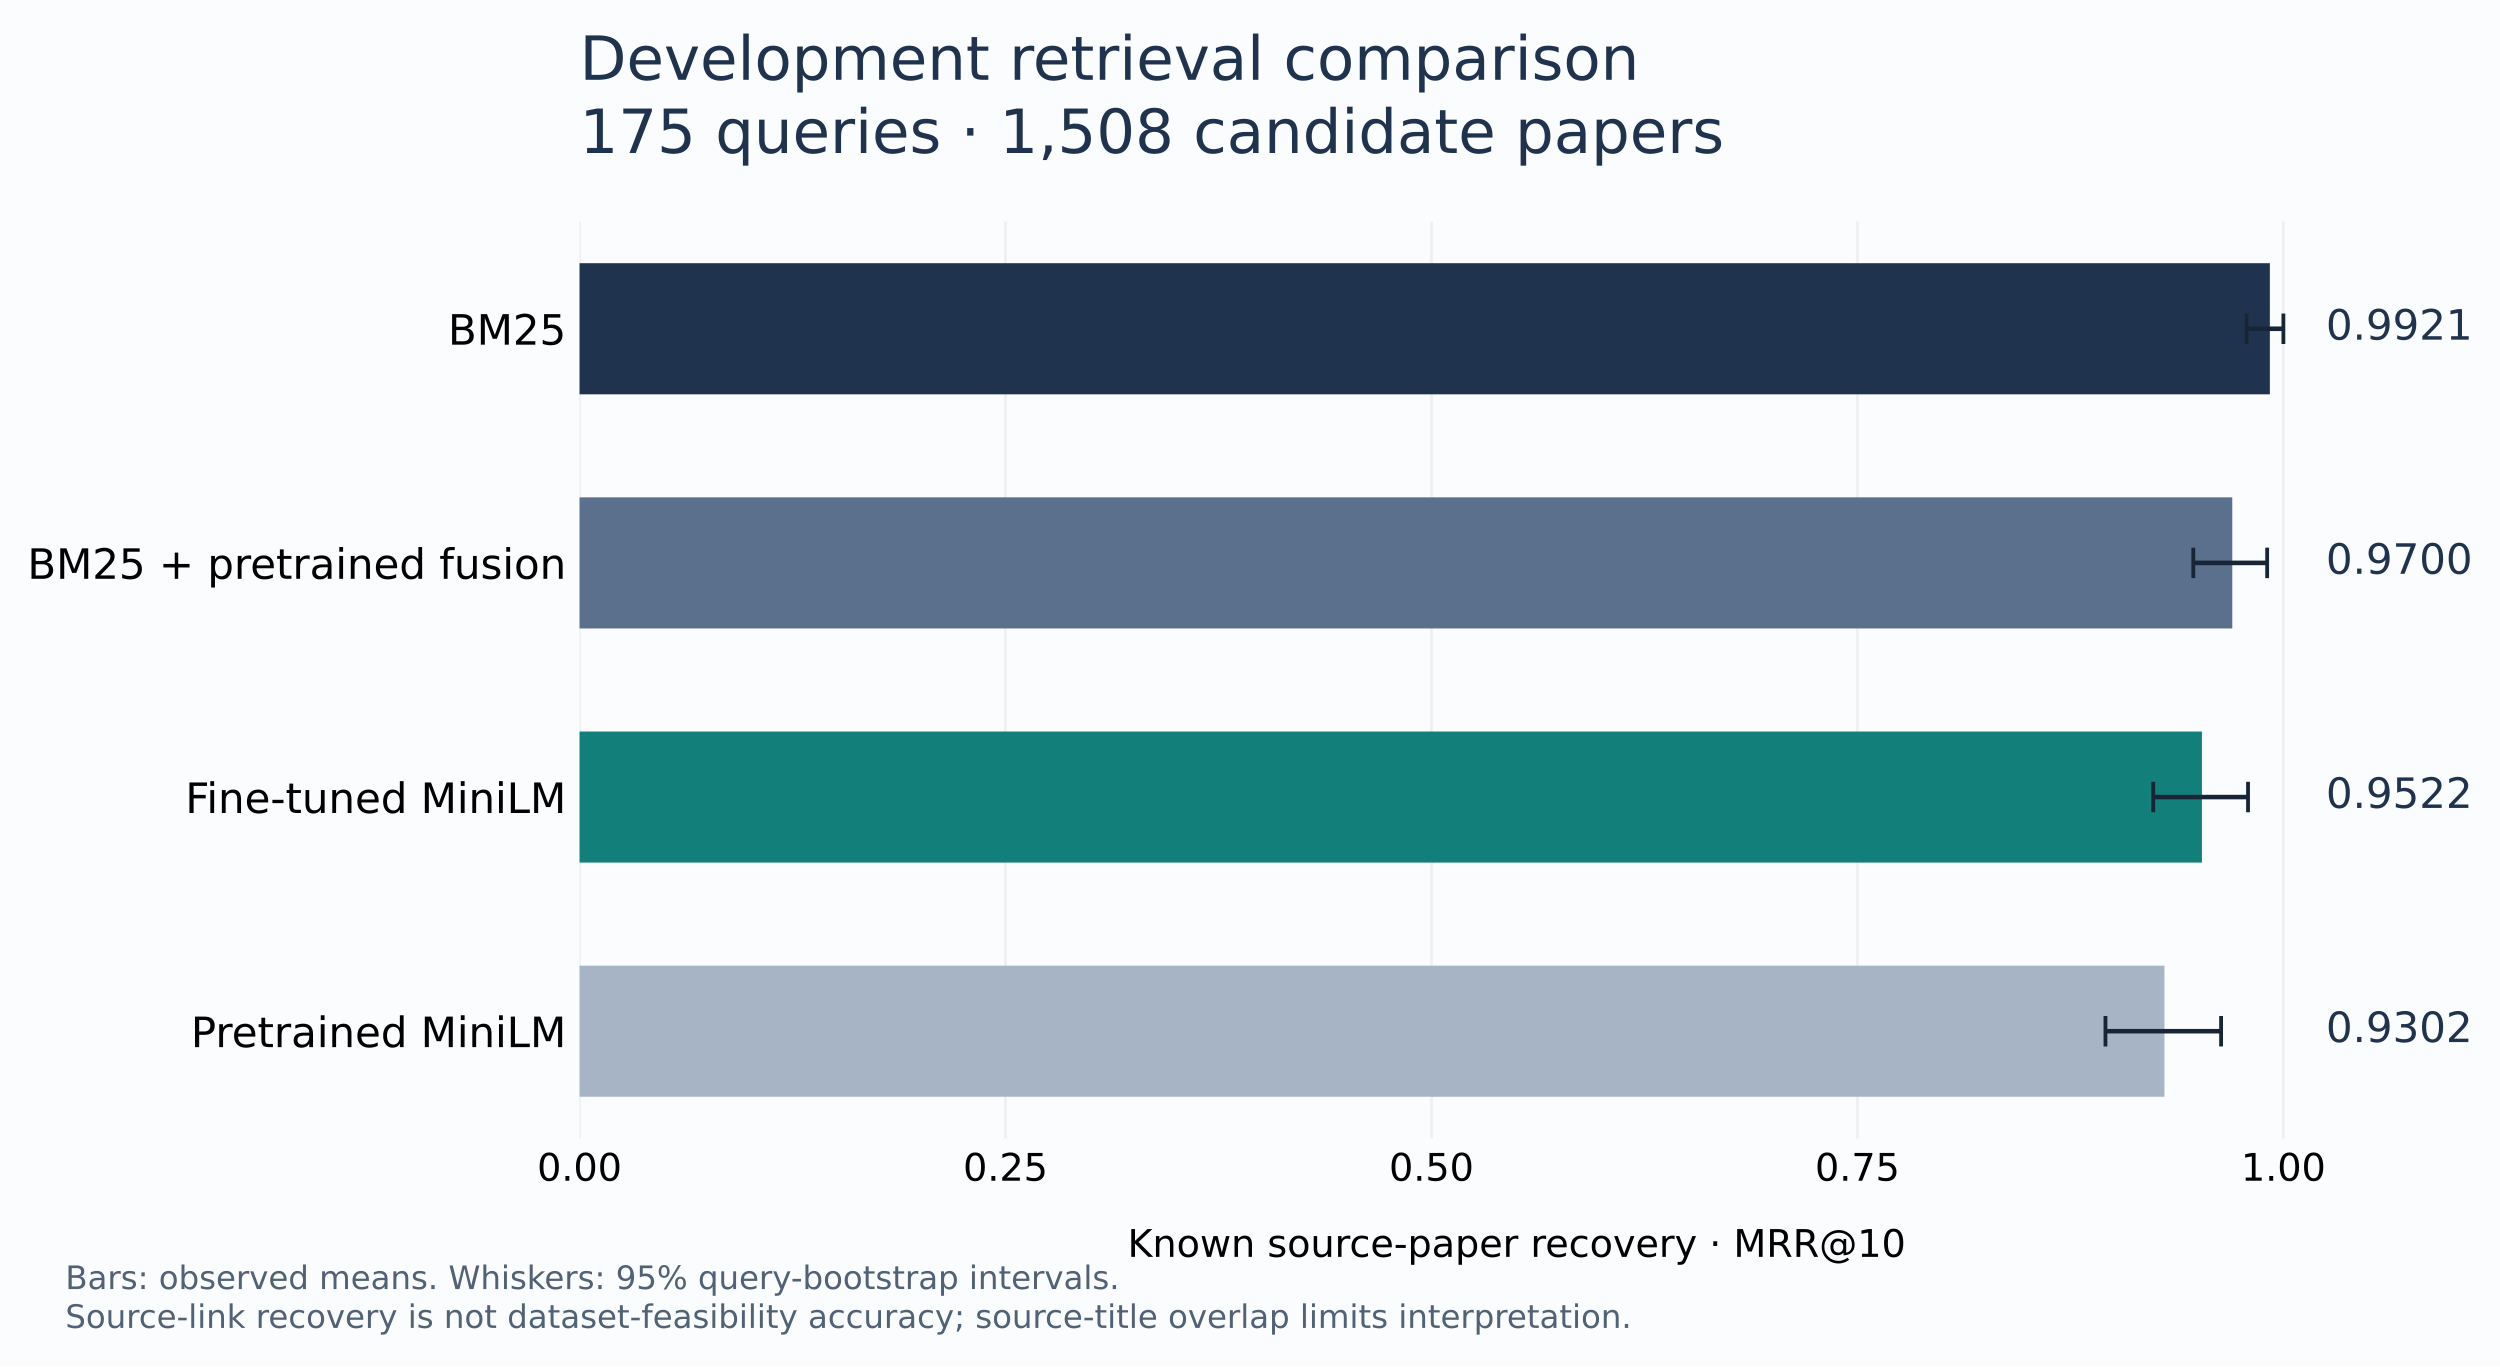
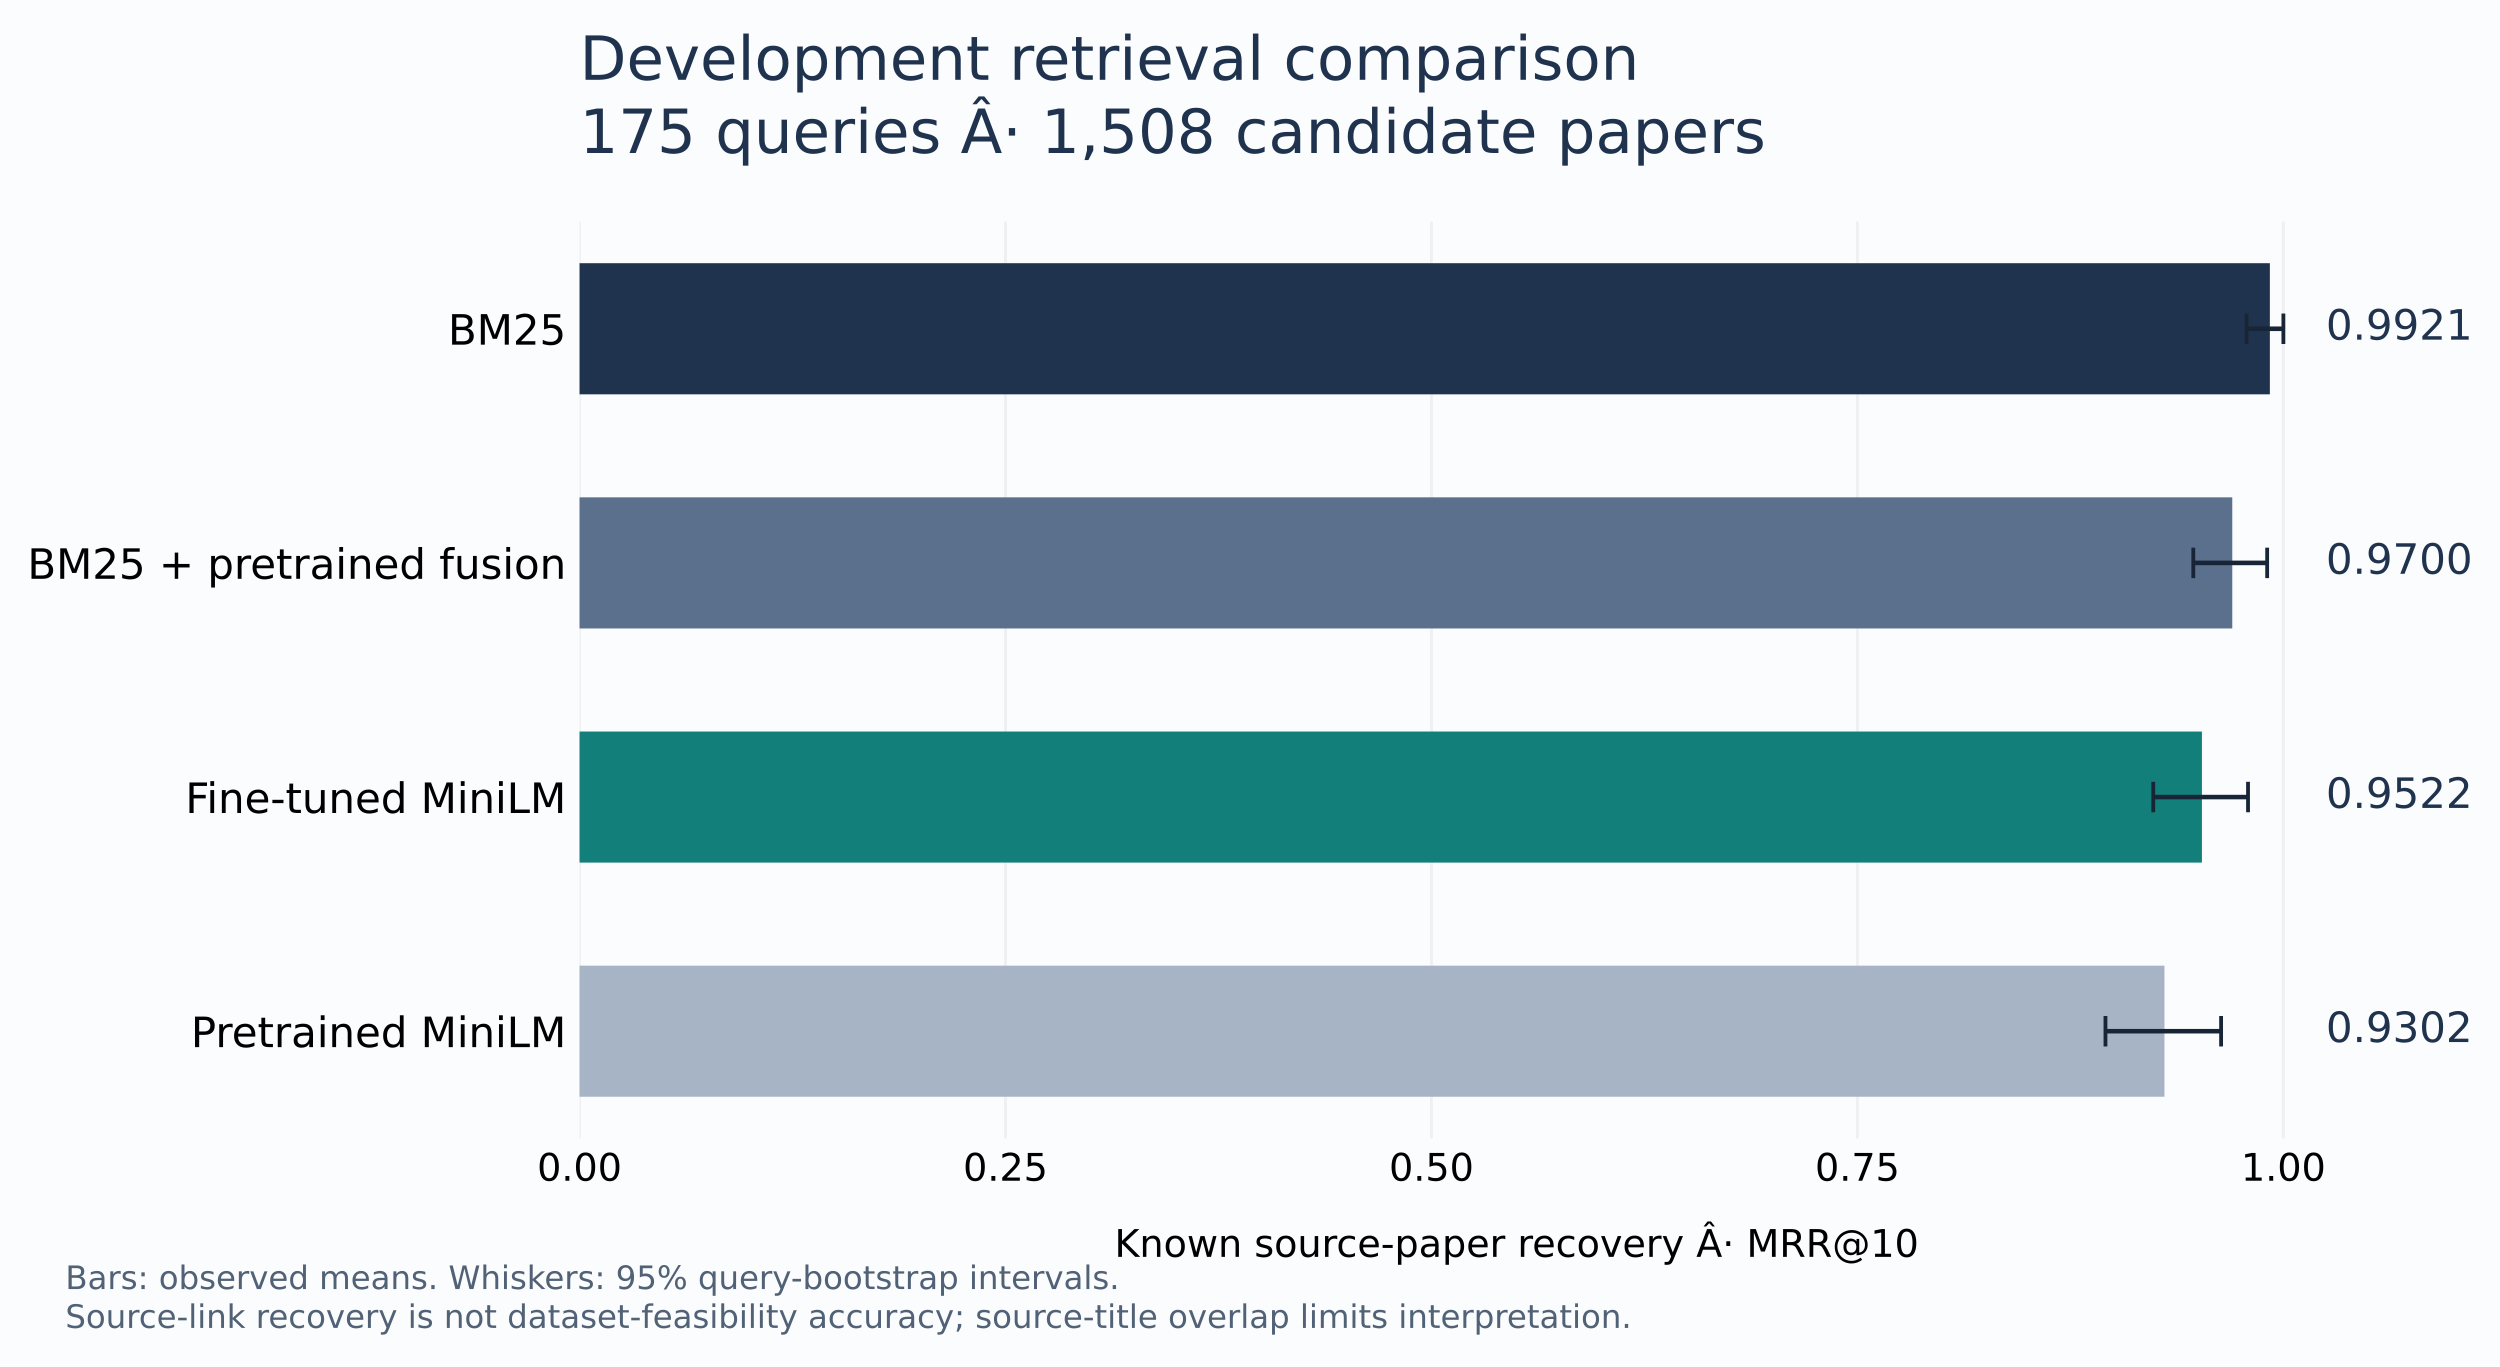
<svg xmlns="http://www.w3.org/2000/svg" xmlns:xlink="http://www.w3.org/1999/xlink" width="656.378pt" height="358.741pt" viewBox="0 0 656.378 358.741" version="1.1">
  <defs>
    <style type="text/css">*{stroke-linejoin: round; stroke-linecap: butt}</style>
  </defs>
  <g id="figure_1">
    <g id="patch_1">
-       <path d="M 0 358.741  L 656.378 358.741  L 656.378 0  L 0 0  z " style="fill: #fbfcfe" />
+       <path d="M 0 358.741 L 656.378 358.741 L 656.378 0 L 0 0 z " style="fill: #fbfcfe" />
    </g>
    <g id="axes_1">
      <g id="patch_2">
-         <path d="M 152.158 298.9  L 644.24 298.9  L 644.24 58.163  L 152.158 58.163  z " style="fill: #fbfcfe" />
+         <path d="M 152.158 298.9 L 644.24 298.9 L 644.24 58.163 L 152.158 58.163 z " style="fill: #fbfcfe" />
      </g>
      <g id="matplotlib.axis_1">
        <g id="xtick_1">
          <g id="line2d_1">
-             <path d="M 152.158 298.9  L 152.158 58.163  " clip-path="url(#p4531cf6494)" style="fill: none; stroke: #b0b0b0; stroke-opacity: 0.15; stroke-width: 0.8; stroke-linecap: square" />
+             <path d="M 152.158 298.9 L 152.158 58.163 " clip-path="url(#pcda0e1a0ef)" style="fill: none; stroke: #b0b0b0; stroke-opacity: 0.15; stroke-width: 0.8; stroke-linecap: square" />
          </g>
          <g id="line2d_2" />
          <g id="text_1">
            <text style="font-size: 10px; font-family: 'DejaVu Sans'; text-anchor: middle" x="152.158" y="309.997" transform="rotate(-0 152.1583 309.9972)">0.00</text>
          </g>
        </g>
        <g id="xtick_2">
          <g id="line2d_3">
-             <path d="M 263.995 298.9  L 263.995 58.163  " clip-path="url(#p4531cf6494)" style="fill: none; stroke: #b0b0b0; stroke-opacity: 0.15; stroke-width: 0.8; stroke-linecap: square" />
+             <path d="M 263.995 298.9 L 263.995 58.163 " clip-path="url(#pcda0e1a0ef)" style="fill: none; stroke: #b0b0b0; stroke-opacity: 0.15; stroke-width: 0.8; stroke-linecap: square" />
          </g>
          <g id="line2d_4" />
          <g id="text_2">
            <text style="font-size: 10px; font-family: 'DejaVu Sans'; text-anchor: middle" x="263.995" y="309.997" transform="rotate(-0 263.995 309.9972)">0.25</text>
          </g>
        </g>
        <g id="xtick_3">
          <g id="line2d_5">
-             <path d="M 375.832 298.9  L 375.832 58.163  " clip-path="url(#p4531cf6494)" style="fill: none; stroke: #b0b0b0; stroke-opacity: 0.15; stroke-width: 0.8; stroke-linecap: square" />
+             <path d="M 375.832 298.9 L 375.832 58.163 " clip-path="url(#pcda0e1a0ef)" style="fill: none; stroke: #b0b0b0; stroke-opacity: 0.15; stroke-width: 0.8; stroke-linecap: square" />
          </g>
          <g id="line2d_6" />
          <g id="text_3">
            <text style="font-size: 10px; font-family: 'DejaVu Sans'; text-anchor: middle" x="375.832" y="309.997" transform="rotate(-0 375.8317 309.9972)">0.50</text>
          </g>
        </g>
        <g id="xtick_4">
          <g id="line2d_7">
-             <path d="M 487.668 298.9  L 487.668 58.163  " clip-path="url(#p4531cf6494)" style="fill: none; stroke: #b0b0b0; stroke-opacity: 0.15; stroke-width: 0.8; stroke-linecap: square" />
+             <path d="M 487.668 298.9 L 487.668 58.163 " clip-path="url(#pcda0e1a0ef)" style="fill: none; stroke: #b0b0b0; stroke-opacity: 0.15; stroke-width: 0.8; stroke-linecap: square" />
          </g>
          <g id="line2d_8" />
          <g id="text_4">
            <text style="font-size: 10px; font-family: 'DejaVu Sans'; text-anchor: middle" x="487.668" y="309.997" transform="rotate(-0 487.6684 309.9972)">0.75</text>
          </g>
        </g>
        <g id="xtick_5">
          <g id="line2d_9">
-             <path d="M 599.505 298.9  L 599.505 58.163  " clip-path="url(#p4531cf6494)" style="fill: none; stroke: #b0b0b0; stroke-opacity: 0.15; stroke-width: 0.8; stroke-linecap: square" />
+             <path d="M 599.505 298.9 L 599.505 58.163 " clip-path="url(#pcda0e1a0ef)" style="fill: none; stroke: #b0b0b0; stroke-opacity: 0.15; stroke-width: 0.8; stroke-linecap: square" />
          </g>
          <g id="line2d_10" />
          <g id="text_5">
            <text style="font-size: 10px; font-family: 'DejaVu Sans'; text-anchor: middle" x="599.505" y="309.997" transform="rotate(-0 599.505 309.9972)">1.00</text>
          </g>
        </g>
        <g id="text_6">
-           <text style="font-size: 10px; font-family: 'DejaVu Sans'; text-anchor: middle" x="398.199" y="329.997" transform="rotate(-0 398.199 329.9972)">Known source-paper recovery · MRR@10</text>
+           <text style="font-size: 10px; font-family: 'DejaVu Sans'; text-anchor: middle" x="398.199" y="329.997" transform="rotate(-0 398.199 329.9972)">Known source-paper recovery Â· MRR@10</text>
        </g>
      </g>
      <g id="matplotlib.axis_2">
        <g id="ytick_1">
          <g id="line2d_11" />
          <g id="text_7">
            <text style="font-size: 11px; font-family: 'DejaVu Sans'; text-anchor: end" x="148.658" y="90.498" transform="rotate(-0 148.6583 90.4977)">BM25</text>
          </g>
        </g>
        <g id="ytick_2">
          <g id="line2d_12" />
          <g id="text_8">
            <text style="font-size: 11px; font-family: 'DejaVu Sans'; text-anchor: end" x="148.658" y="151.973" transform="rotate(-0 148.6583 151.9731)">BM25 + pretrained fusion</text>
          </g>
        </g>
        <g id="ytick_3">
          <g id="line2d_13" />
          <g id="text_9">
            <text style="font-size: 11px; font-family: 'DejaVu Sans'; text-anchor: end" x="148.658" y="213.448" transform="rotate(-0 148.6583 213.4481)">Fine-tuned MiniLM</text>
          </g>
        </g>
        <g id="ytick_4">
          <g id="line2d_14" />
          <g id="text_10">
            <text style="font-size: 11px; font-family: 'DejaVu Sans'; text-anchor: end" x="148.658" y="274.923" transform="rotate(-0 148.6583 274.9231)">Pretrained MiniLM</text>
          </g>
        </g>
      </g>
      <g id="patch_3">
-         <path d="M 152.158 69.106  L 595.955 69.106  L 595.955 103.532  L 152.158 103.532  z " clip-path="url(#p4531cf6494)" style="fill: #20334e" />
+         <path d="M 152.158 69.106 L 595.955 69.106 L 595.955 103.532 L 152.158 103.532 z " clip-path="url(#pcda0e1a0ef)" style="fill: #20334e" />
      </g>
      <g id="patch_4">
-         <path d="M 152.158 130.581  L 586.085 130.581  L 586.085 165.007  L 152.158 165.007  z " clip-path="url(#p4531cf6494)" style="fill: #5b708d" />
+         <path d="M 152.158 130.581 L 586.085 130.581 L 586.085 165.007 L 152.158 165.007 z " clip-path="url(#pcda0e1a0ef)" style="fill: #5b708d" />
      </g>
      <g id="patch_5">
-         <path d="M 152.158 192.056  L 578.118 192.056  L 578.118 226.482  L 152.158 226.482  z " clip-path="url(#p4531cf6494)" style="fill: #127f7b" />
+         <path d="M 152.158 192.056 L 578.118 192.056 L 578.118 226.482 L 152.158 226.482 z " clip-path="url(#pcda0e1a0ef)" style="fill: #127f7b" />
      </g>
      <g id="patch_6">
-         <path d="M 152.158 253.531  L 568.279 253.531  L 568.279 287.957  L 152.158 287.957  z " clip-path="url(#p4531cf6494)" style="fill: #a7b4c5" />
+         <path d="M 152.158 253.531 L 568.279 253.531 L 568.279 287.957 L 152.158 287.957 z " clip-path="url(#pcda0e1a0ef)" style="fill: #a7b4c5" />
      </g>
      <g id="LineCollection_1">
-         <path d="M 589.83 86.319  L 599.505 86.319  " clip-path="url(#p4531cf6494)" style="fill: none; stroke: #172536; stroke-width: 1.2" />
-         <path d="M 575.854 147.794  L 595.245 147.794  " clip-path="url(#p4531cf6494)" style="fill: none; stroke: #172536; stroke-width: 1.2" />
-         <path d="M 565.336 209.269  L 590.222 209.269  " clip-path="url(#p4531cf6494)" style="fill: none; stroke: #172536; stroke-width: 1.2" />
-         <path d="M 552.791 270.744  L 583.152 270.744  " clip-path="url(#p4531cf6494)" style="fill: none; stroke: #172536; stroke-width: 1.2" />
+         <path d="M 589.83 86.319 L 599.505 86.319 " clip-path="url(#pcda0e1a0ef)" style="fill: none; stroke: #172536; stroke-width: 1.2" />
+         <path d="M 575.854 147.794 L 595.245 147.794 " clip-path="url(#pcda0e1a0ef)" style="fill: none; stroke: #172536; stroke-width: 1.2" />
+         <path d="M 565.336 209.269 L 590.222 209.269 " clip-path="url(#pcda0e1a0ef)" style="fill: none; stroke: #172536; stroke-width: 1.2" />
+         <path d="M 552.791 270.744 L 583.152 270.744 " clip-path="url(#pcda0e1a0ef)" style="fill: none; stroke: #172536; stroke-width: 1.2" />
      </g>
      <g id="line2d_15">
        <defs>
-           <path id="me663697dac" d="M 0 4  L 0 -4  " style="stroke: #172536" />
+           <path id="m2b0599905f" d="M 0 4 L 0 -4 " style="stroke: #172536" />
        </defs>
-         <g clip-path="url(#p4531cf6494)">
-           <use xlink:href="#me663697dac" x="589.83" y="86.319" style="fill: #1f77b4; stroke: #172536" />
-           <use xlink:href="#me663697dac" x="575.854" y="147.794" style="fill: #1f77b4; stroke: #172536" />
-           <use xlink:href="#me663697dac" x="565.336" y="209.269" style="fill: #1f77b4; stroke: #172536" />
-           <use xlink:href="#me663697dac" x="552.791" y="270.744" style="fill: #1f77b4; stroke: #172536" />
+         <g clip-path="url(#pcda0e1a0ef)">
+           <use xlink:href="#m2b0599905f" x="589.83" y="86.319" style="fill: #1f77b4; stroke: #172536" />
+           <use xlink:href="#m2b0599905f" x="575.854" y="147.794" style="fill: #1f77b4; stroke: #172536" />
+           <use xlink:href="#m2b0599905f" x="565.336" y="209.269" style="fill: #1f77b4; stroke: #172536" />
+           <use xlink:href="#m2b0599905f" x="552.791" y="270.744" style="fill: #1f77b4; stroke: #172536" />
        </g>
      </g>
      <g id="line2d_16">
-         <g clip-path="url(#p4531cf6494)">
-           <use xlink:href="#me663697dac" x="599.505" y="86.319" style="fill: #1f77b4; stroke: #172536" />
-           <use xlink:href="#me663697dac" x="595.245" y="147.794" style="fill: #1f77b4; stroke: #172536" />
-           <use xlink:href="#me663697dac" x="590.222" y="209.269" style="fill: #1f77b4; stroke: #172536" />
-           <use xlink:href="#me663697dac" x="583.152" y="270.744" style="fill: #1f77b4; stroke: #172536" />
+         <g clip-path="url(#pcda0e1a0ef)">
+           <use xlink:href="#m2b0599905f" x="599.505" y="86.319" style="fill: #1f77b4; stroke: #172536" />
+           <use xlink:href="#m2b0599905f" x="595.245" y="147.794" style="fill: #1f77b4; stroke: #172536" />
+           <use xlink:href="#m2b0599905f" x="590.222" y="209.269" style="fill: #1f77b4; stroke: #172536" />
+           <use xlink:href="#m2b0599905f" x="583.152" y="270.744" style="fill: #1f77b4; stroke: #172536" />
        </g>
      </g>
      <g id="text_11">
        <text style="font-size: 11px; font-family: 'DejaVu Sans'; text-anchor: start; fill: #20334e" x="610.689" y="89.176" transform="rotate(-0 610.6887 89.17641)">0.9921</text>
      </g>
      <g id="text_12">
        <text style="font-size: 11px; font-family: 'DejaVu Sans'; text-anchor: start; fill: #20334e" x="610.689" y="150.651" transform="rotate(-0 610.6887 150.6514)">0.9700</text>
      </g>
      <g id="text_13">
        <text style="font-size: 11px; font-family: 'DejaVu Sans'; text-anchor: start; fill: #20334e" x="610.689" y="212.126" transform="rotate(-0 610.6887 212.1264)">0.9522</text>
      </g>
      <g id="text_14">
        <text style="font-size: 11px; font-family: 'DejaVu Sans'; text-anchor: start; fill: #20334e" x="610.689" y="273.601" transform="rotate(-0 610.6887 273.6014)">0.9302</text>
      </g>
      <g id="text_15">
        <text style="font-size: 16px; font-family: 'DejaVu Sans'; fill: #20334e" transform="translate(152.1583 20.95906)">Development retrieval comparison</text>
-         <text style="font-size: 16px; font-family: 'DejaVu Sans'; fill: #20334e" transform="translate(152.1583 40.16344)">175 queries · 1,508 candidate papers</text>
+         <text style="font-size: 16px; font-family: 'DejaVu Sans'; fill: #20334e" transform="translate(152.1583 40.16344)">175 queries Â· 1,508 candidate papers</text>
      </g>
    </g>
    <g id="text_16">
      <text style="font-size: 8.5px; font-family: 'DejaVu Sans'; fill: #516176" transform="translate(17.15976 338.4454)">Bars: observed means. Whiskers: 95% query-bootstrap intervals.</text>
      <text style="font-size: 8.5px; font-family: 'DejaVu Sans'; fill: #516176" transform="translate(17.15976 348.6478)">Source-link recovery is not dataset-feasibility accuracy; source-title overlap limits interpretation.</text>
    </g>
  </g>
  <defs>
-     <clipPath id="p4531cf6494">
+     <clipPath id="pcda0e1a0ef">
      <rect x="152.158" y="58.163" width="492.081" height="240.736" />
    </clipPath>
  </defs>
</svg>
